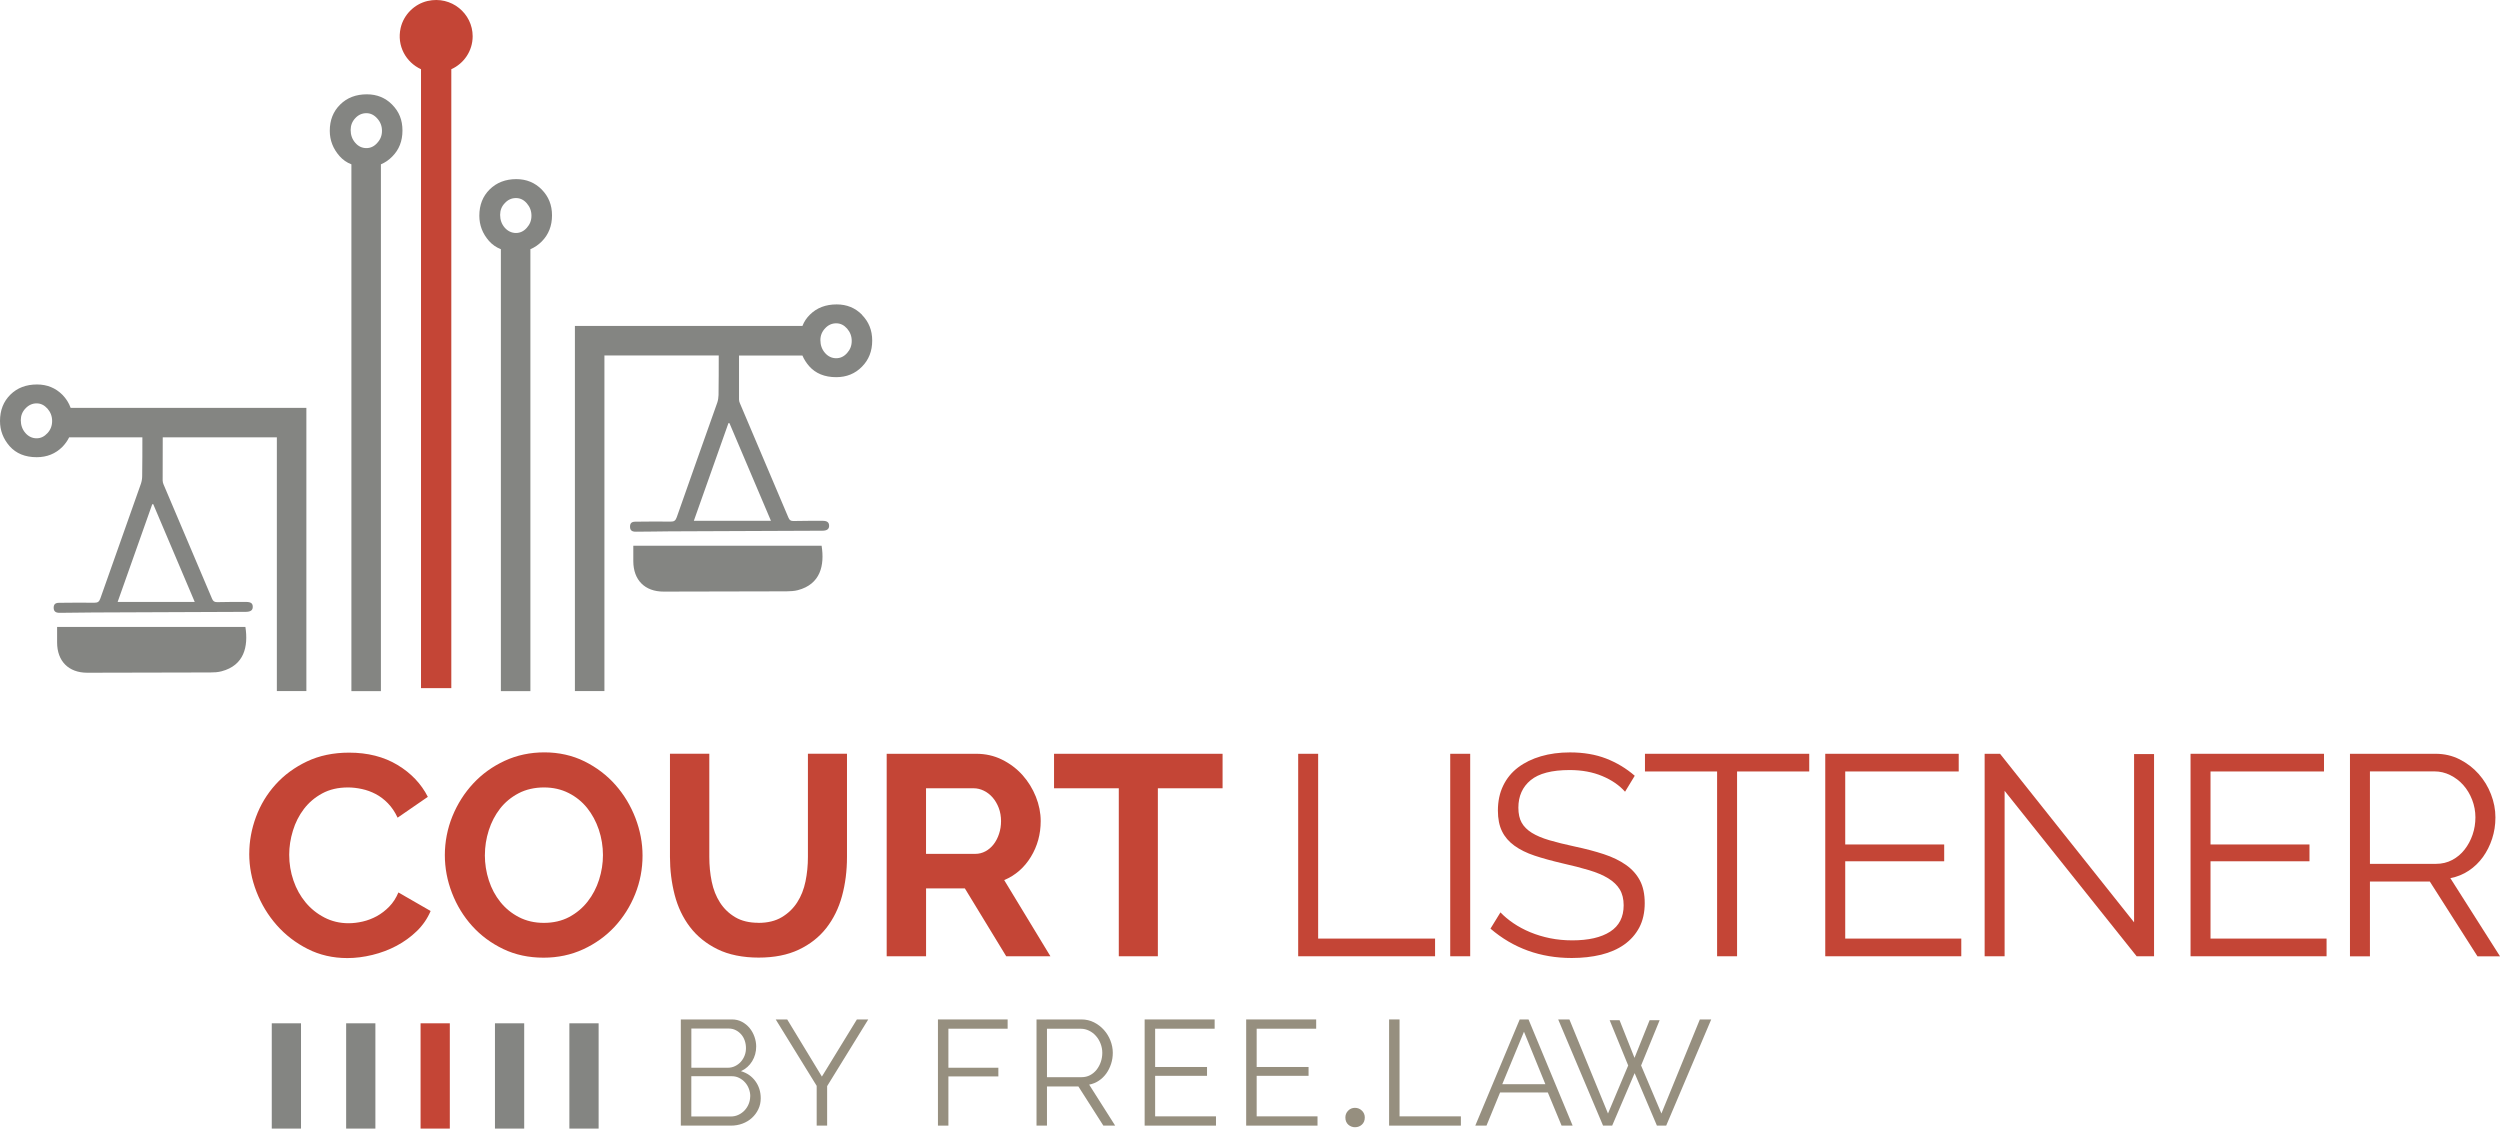
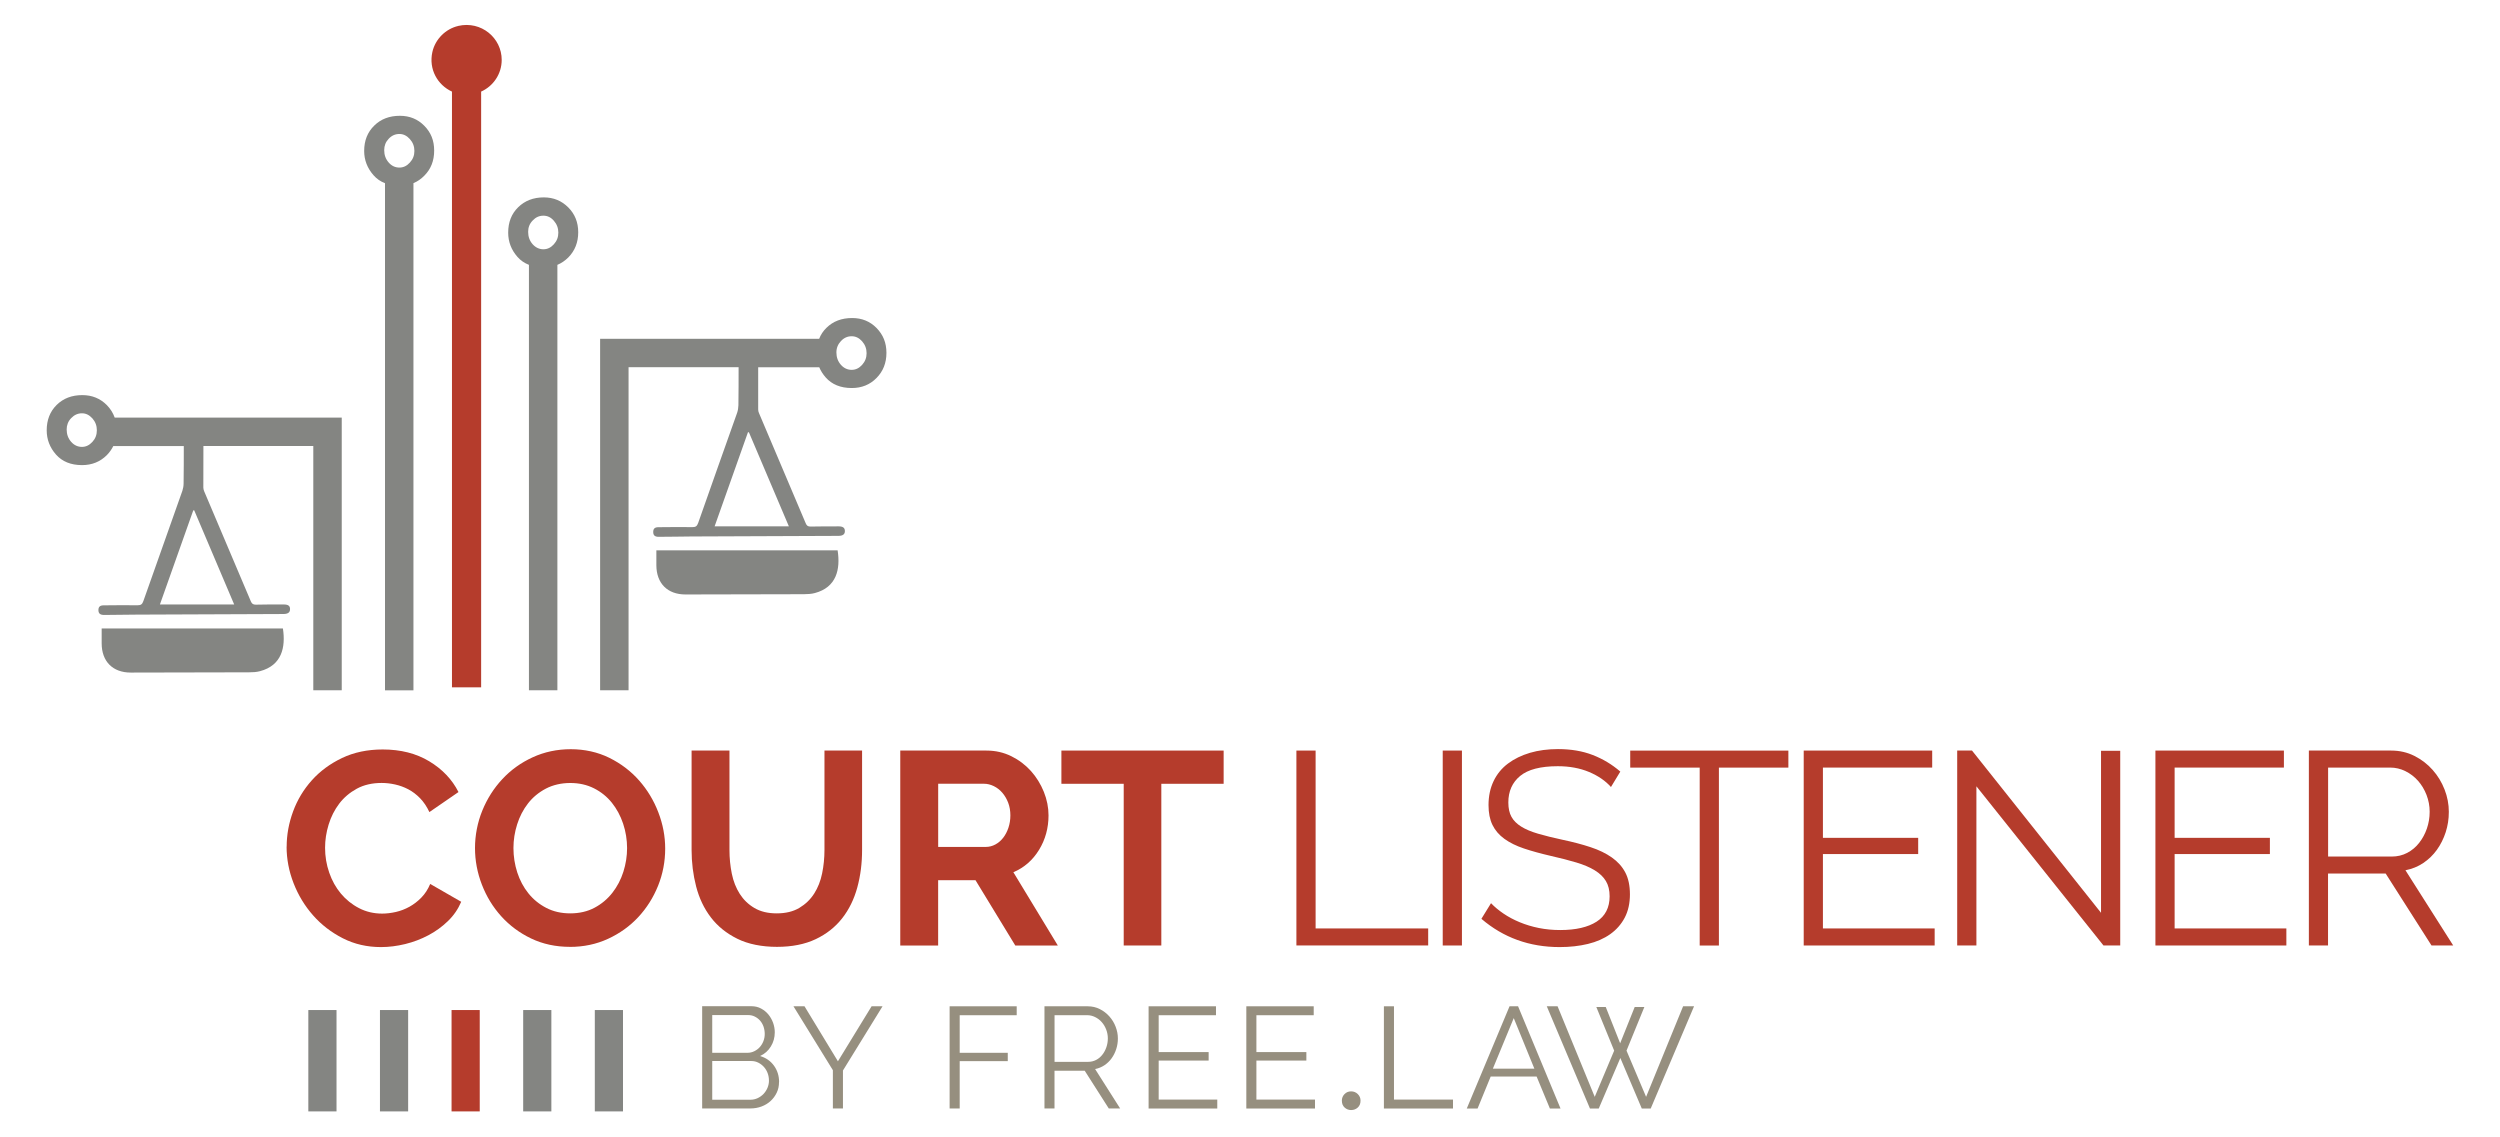
- <svg xmlns="http://www.w3.org/2000/svg" version="1.1" viewBox="0 0 633.54 286.002" id="svg126" width="633.54" height="286.002">
-   <defs id="defs4">
-     <style id="style2">
+ <svg xmlns="http://www.w3.org/2000/svg" version="1.1" viewBox="0 0 660 300">
+   <defs>
+     <style>
      .cls-1 {
        fill: #968f7f;
      }

      .cls-1, .cls-2, .cls-3 {
        stroke-width: 0px;
      }

      .cls-2 {
-         fill: #c44536;
+         fill: #b53c2c;
      }

      .cls-3 {
        fill: #848582;
      }
    </style>
  </defs>
-   <g id="Layer_2" data-name="Layer 2" transform="translate(-13.23,-6.998322)">
-     <g id="g16">
-       <rect class="cls-3" x="157.52" y="266.32" width="7.41" height="26.68" id="rect6" />
-       <rect class="cls-3" x="82.1" y="266.32" width="7.41" height="26.68" id="rect8" />
-       <rect class="cls-3" x="100.95" y="266.32" width="7.41" height="26.68" id="rect10" />
-       <rect class="cls-2" x="119.81" y="266.32" width="7.41" height="26.68" id="rect12" />
-       <rect class="cls-3" x="138.66" y="266.32" width="7.41" height="26.68" id="rect14" />
+   <g id="Layer_2" data-name="Layer 2">
+     <g>
+       <rect class="cls-3" x="157.03" y="266.65" width="7.44" height="26.76" />
+       <rect class="cls-3" x="81.4" y="266.65" width="7.44" height="26.76" />
+       <rect class="cls-3" x="100.31" y="266.65" width="7.44" height="26.76" />
+       <rect class="cls-2" x="119.21" y="266.65" width="7.44" height="26.76" />
+       <rect class="cls-3" x="138.12" y="266.65" width="7.44" height="26.76" />
    </g>
-     <g id="g48">
-       <g id="g26">
-         <path class="cls-2" d="m 76.4,223.31 c 0,-3.13 0.57,-6.23 1.7,-9.29 1.13,-3.06 2.78,-5.79 4.95,-8.2 2.17,-2.41 4.82,-4.36 7.95,-5.85 3.13,-1.49 6.7,-2.24 10.7,-2.24 4.72,0 8.8,1.04 12.25,3.11 3.44,2.07 6.01,4.77 7.7,8.09 l -7.66,5.28 c -0.68,-1.45 -1.49,-2.66 -2.46,-3.65 -0.96,-0.99 -2,-1.77 -3.11,-2.35 -1.11,-0.58 -2.27,-1 -3.47,-1.26 -1.21,-0.26 -2.39,-0.4 -3.54,-0.4 -2.51,0 -4.69,0.51 -6.54,1.52 -1.86,1.01 -3.4,2.33 -4.63,3.94 -1.23,1.62 -2.16,3.45 -2.78,5.49 -0.63,2.05 -0.94,4.08 -0.94,6.11 0,2.27 0.36,4.44 1.08,6.54 0.72,2.1 1.75,3.94 3.07,5.53 1.32,1.59 2.91,2.87 4.77,3.83 1.85,0.96 3.89,1.45 6.11,1.45 1.16,0 2.36,-0.14 3.61,-0.43 1.25,-0.29 2.44,-0.75 3.58,-1.37 1.13,-0.63 2.18,-1.43 3.14,-2.42 0.96,-0.99 1.73,-2.18 2.31,-3.58 l 8.17,4.7 c -0.82,1.93 -1.99,3.63 -3.51,5.1 -1.52,1.47 -3.23,2.71 -5.13,3.72 -1.9,1.01 -3.94,1.78 -6.11,2.31 -2.17,0.53 -4.29,0.8 -6.36,0.8 -3.66,0 -7.01,-0.77 -10.05,-2.31 -3.04,-1.54 -5.65,-3.55 -7.84,-6.03 -2.19,-2.48 -3.9,-5.3 -5.13,-8.46 -1.23,-3.16 -1.84,-6.37 -1.84,-9.65 z" id="path18" />
-         <path class="cls-2" d="m 150.98,249.69 c -3.76,0 -7.17,-0.73 -10.23,-2.2 -3.06,-1.47 -5.69,-3.42 -7.88,-5.85 -2.19,-2.43 -3.89,-5.22 -5.1,-8.35 -1.21,-3.13 -1.81,-6.33 -1.81,-9.61 0,-3.28 0.64,-6.7 1.92,-9.83 1.28,-3.13 3.04,-5.9 5.28,-8.31 2.24,-2.41 4.9,-4.32 7.99,-5.75 3.08,-1.42 6.43,-2.13 10.05,-2.13 3.62,0 7.09,0.76 10.15,2.28 3.06,1.52 5.67,3.51 7.84,5.96 2.17,2.46 3.85,5.25 5.06,8.38 1.2,3.13 1.81,6.31 1.81,9.54 0,3.42 -0.63,6.69 -1.88,9.79 -1.25,3.11 -2.99,5.85 -5.2,8.24 -2.22,2.38 -4.87,4.29 -7.95,5.71 -3.08,1.42 -6.43,2.13 -10.05,2.13 z M 136.1,223.67 c 0,2.22 0.34,4.36 1.01,6.43 0.67,2.07 1.65,3.9 2.93,5.49 1.28,1.59 2.84,2.87 4.7,3.83 1.85,0.96 3.96,1.45 6.32,1.45 2.36,0 4.54,-0.49 6.4,-1.48 1.85,-0.99 3.42,-2.3 4.7,-3.94 1.28,-1.64 2.24,-3.48 2.89,-5.53 0.65,-2.05 0.98,-4.13 0.98,-6.25 0,-2.12 -0.35,-4.36 -1.05,-6.43 -0.7,-2.07 -1.69,-3.9 -2.96,-5.49 -1.28,-1.59 -2.84,-2.85 -4.7,-3.79 -1.86,-0.94 -3.94,-1.41 -6.25,-1.41 -2.31,0 -4.55,0.49 -6.43,1.48 -1.88,0.99 -3.45,2.29 -4.7,3.9 -1.25,1.62 -2.2,3.45 -2.85,5.49 -0.65,2.05 -0.98,4.13 -0.98,6.25 z" id="path20" />
-         <path class="cls-2" d="m 205.4,240.87 c 2.36,0 4.35,-0.48 5.96,-1.45 1.61,-0.96 2.91,-2.22 3.9,-3.76 0.99,-1.54 1.69,-3.31 2.1,-5.31 0.41,-2 0.61,-4.06 0.61,-6.18 v -26.16 h 9.9 v 26.16 c 0,3.52 -0.42,6.82 -1.26,9.9 -0.84,3.08 -2.17,5.78 -3.97,8.09 -1.8,2.31 -4.13,4.14 -6.97,5.49 -2.84,1.35 -6.24,2.02 -10.19,2.02 -3.95,0 -7.58,-0.71 -10.44,-2.13 -2.87,-1.42 -5.19,-3.3 -6.97,-5.64 -1.78,-2.34 -3.07,-5.05 -3.87,-8.13 -0.79,-3.08 -1.19,-6.29 -1.19,-9.61 V 198 h 9.97 v 26.16 c 0,2.17 0.2,4.25 0.61,6.25 0.41,2 1.11,3.77 2.1,5.31 0.99,1.54 2.28,2.78 3.87,3.72 1.59,0.94 3.54,1.41 5.85,1.41 z" id="path22" />
-         <path class="cls-2" d="m 237.93,249.33 v -51.31 h 22.69 c 2.36,0 4.54,0.49 6.54,1.48 2,0.99 3.72,2.29 5.17,3.9 1.45,1.62 2.58,3.45 3.4,5.49 0.82,2.05 1.23,4.11 1.23,6.18 0,3.32 -0.83,6.35 -2.49,9.07 -1.66,2.72 -3.92,4.69 -6.76,5.89 l 11.71,19.3 h -11.2 l -10.48,-17.2 h -9.83 v 17.2 h -9.97 z m 9.97,-25.95 h 12.5 c 0.91,0 1.77,-0.22 2.57,-0.65 0.79,-0.43 1.48,-1.02 2.06,-1.77 0.58,-0.75 1.04,-1.63 1.37,-2.64 0.34,-1.01 0.51,-2.1 0.51,-3.25 0,-1.15 -0.19,-2.31 -0.58,-3.33 -0.39,-1.01 -0.9,-1.89 -1.55,-2.64 -0.65,-0.75 -1.4,-1.32 -2.24,-1.73 -0.84,-0.41 -1.7,-0.61 -2.57,-0.61 H 247.9 Z" id="path24" />
+     <g>
+       <g>
+         <path class="cls-2" d="M75.68,223.52c0-3.14.57-6.24,1.7-9.31,1.13-3.07,2.79-5.81,4.96-8.23,2.17-2.42,4.83-4.37,7.97-5.87,3.14-1.5,6.72-2.25,10.73-2.25,4.73,0,8.83,1.04,12.28,3.12,3.45,2.08,6.03,4.78,7.72,8.12l-7.68,5.29c-.68-1.45-1.5-2.67-2.46-3.66-.97-.99-2.01-1.78-3.12-2.36-1.11-.58-2.27-1-3.48-1.27-1.21-.27-2.39-.4-3.55-.4-2.51,0-4.7.51-6.56,1.52-1.86,1.02-3.41,2.33-4.64,3.95-1.23,1.62-2.16,3.46-2.79,5.51-.63,2.05-.94,4.1-.94,6.12,0,2.27.36,4.46,1.09,6.56.72,2.1,1.75,3.95,3.08,5.54,1.33,1.59,2.92,2.88,4.78,3.84,1.86.97,3.9,1.45,6.12,1.45,1.16,0,2.37-.15,3.62-.43,1.26-.29,2.45-.75,3.59-1.38,1.13-.63,2.19-1.44,3.15-2.43.97-.99,1.74-2.19,2.32-3.59l8.19,4.71c-.82,1.93-1.99,3.64-3.52,5.11-1.52,1.47-3.24,2.72-5.15,3.73-1.91,1.01-3.95,1.79-6.12,2.32-2.17.53-4.3.8-6.38.8-3.67,0-7.03-.77-10.07-2.32-3.04-1.55-5.67-3.56-7.86-6.05-2.2-2.49-3.91-5.31-5.15-8.48-1.23-3.16-1.85-6.39-1.85-9.68Z" />
+         <path class="cls-2" d="M150.48,249.97c-3.77,0-7.19-.74-10.26-2.21-3.07-1.47-5.7-3.43-7.9-5.87-2.2-2.44-3.9-5.23-5.11-8.37-1.21-3.14-1.81-6.35-1.81-9.64s.64-6.72,1.92-9.86c1.28-3.14,3.04-5.92,5.29-8.33,2.25-2.42,4.92-4.34,8.01-5.76,3.09-1.42,6.45-2.14,10.07-2.14s7.11.76,10.18,2.28c3.07,1.52,5.69,3.52,7.86,5.98,2.17,2.46,3.87,5.27,5.07,8.41,1.21,3.14,1.81,6.33,1.81,9.57,0,3.43-.63,6.7-1.88,9.82-1.26,3.12-3,5.87-5.22,8.26-2.22,2.39-4.88,4.3-7.97,5.73-3.09,1.43-6.45,2.14-10.07,2.14ZM135.55,223.88c0,2.22.34,4.37,1.01,6.45.68,2.08,1.65,3.91,2.94,5.51,1.28,1.59,2.85,2.88,4.71,3.84,1.86.97,3.97,1.45,6.34,1.45s4.55-.49,6.41-1.49c1.86-.99,3.43-2.31,4.71-3.95,1.28-1.64,2.25-3.49,2.9-5.54.65-2.05.98-4.14.98-6.27s-.35-4.37-1.05-6.45c-.7-2.08-1.69-3.91-2.97-5.51-1.28-1.59-2.85-2.86-4.71-3.8-1.86-.94-3.95-1.41-6.27-1.41s-4.57.5-6.45,1.49c-1.88.99-3.46,2.3-4.71,3.91-1.26,1.62-2.21,3.46-2.86,5.51-.65,2.05-.98,4.14-.98,6.27Z" />
+         <path class="cls-2" d="M205.05,241.13c2.37,0,4.36-.48,5.98-1.45,1.62-.97,2.92-2.22,3.91-3.77.99-1.55,1.69-3.32,2.1-5.33.41-2,.62-4.07.62-6.2v-26.24h9.93v26.24c0,3.53-.42,6.84-1.27,9.93-.85,3.09-2.17,5.8-3.99,8.12s-4.14,4.16-6.99,5.51c-2.85,1.35-6.26,2.03-10.22,2.03s-7.6-.71-10.47-2.14c-2.88-1.42-5.21-3.31-6.99-5.65-1.79-2.34-3.08-5.06-3.88-8.15-.8-3.09-1.2-6.31-1.2-9.64v-26.24h10v26.24c0,2.17.21,4.26.62,6.27.41,2.01,1.11,3.78,2.1,5.33.99,1.55,2.28,2.79,3.88,3.73s3.55,1.41,5.87,1.41Z" />
+         <path class="cls-2" d="M237.67,249.61v-51.46h22.76c2.37,0,4.55.5,6.56,1.49,2,.99,3.73,2.3,5.18,3.91,1.45,1.62,2.58,3.46,3.41,5.51.82,2.05,1.23,4.12,1.23,6.2,0,3.33-.83,6.37-2.5,9.1-1.67,2.73-3.93,4.7-6.78,5.91l11.74,19.35h-11.23l-10.51-17.25h-9.86v17.25h-10ZM247.67,223.59h12.54c.92,0,1.78-.22,2.57-.65.8-.43,1.49-1.03,2.07-1.78.58-.75,1.04-1.63,1.38-2.65.34-1.01.51-2.1.51-3.26s-.19-2.32-.58-3.33c-.39-1.01-.91-1.9-1.56-2.65-.65-.75-1.4-1.33-2.25-1.74-.85-.41-1.7-.62-2.57-.62h-12.1v16.67Z" />
      </g>
-       <path class="cls-2" d="m 323.06,206.76 h -16.41 v 42.57 h -9.9 v -42.57 h -16.41 v -8.74 h 42.71 v 8.74 z" id="path28" />
-       <g id="g46">
-         <path class="cls-2" d="m 342.21,249.33 v -51.31 h 5.06 v 46.83 h 29.63 v 4.48 z" id="path30" />
-         <path class="cls-2" d="m 380.74,249.33 v -51.31 h 5.06 v 51.31 z" id="path32" />
-         <path class="cls-2" d="m 425.04,207.63 c -1.45,-1.64 -3.37,-2.96 -5.78,-3.97 -2.41,-1.01 -5.16,-1.52 -8.24,-1.52 -4.53,0 -7.83,0.86 -9.9,2.57 -2.07,1.71 -3.11,4.04 -3.11,6.97 0,1.54 0.28,2.81 0.83,3.79 0.55,0.99 1.41,1.84 2.57,2.57 1.16,0.72 2.64,1.35 4.44,1.88 1.81,0.53 3.94,1.06 6.4,1.59 2.75,0.58 5.22,1.23 7.41,1.95 2.19,0.72 4.06,1.63 5.6,2.71 1.54,1.08 2.72,2.4 3.54,3.94 0.82,1.54 1.23,3.47 1.23,5.78 0,2.31 -0.46,4.41 -1.37,6.14 -0.92,1.73 -2.19,3.18 -3.83,4.34 -1.64,1.16 -3.59,2.01 -5.85,2.57 -2.27,0.55 -4.75,0.83 -7.44,0.83 -7.95,0 -14.82,-2.48 -20.6,-7.44 l 2.53,-4.12 c 0.91,0.96 2.01,1.88 3.29,2.75 1.28,0.87 2.7,1.63 4.26,2.28 1.57,0.65 3.24,1.16 5.02,1.52 1.78,0.36 3.66,0.54 5.64,0.54 4.09,0 7.29,-0.73 9.58,-2.2 2.29,-1.47 3.43,-3.7 3.43,-6.69 0,-1.59 -0.33,-2.93 -0.98,-4.01 -0.65,-1.08 -1.63,-2.02 -2.93,-2.82 -1.3,-0.8 -2.92,-1.48 -4.84,-2.06 -1.93,-0.58 -4.17,-1.16 -6.72,-1.73 -2.7,-0.63 -5.06,-1.28 -7.08,-1.95 -2.02,-0.67 -3.73,-1.52 -5.13,-2.53 -1.4,-1.01 -2.45,-2.23 -3.14,-3.65 -0.7,-1.42 -1.05,-3.17 -1.05,-5.24 0,-2.36 0.44,-4.47 1.34,-6.32 0.89,-1.85 2.16,-3.4 3.79,-4.63 1.64,-1.23 3.56,-2.17 5.78,-2.82 2.22,-0.65 4.67,-0.98 7.37,-0.98 3.42,0 6.47,0.52 9.14,1.55 2.67,1.04 5.1,2.49 7.26,4.37 l -2.46,4.05 z" id="path34" />
-         <path class="cls-2" d="m 471.72,202.5 h -18.29 v 46.83 h -5.06 V 202.5 h -18.28 v -4.48 h 41.63 z" id="path36" />
-         <path class="cls-2" d="m 510.25,244.85 v 4.48 h -34.47 v -51.31 h 33.82 v 4.48 H 480.84 V 221 h 25.08 v 4.26 h -25.08 v 19.59 z" id="path38" />
-         <path class="cls-2" d="m 521.23,207.41 v 41.92 h -5.06 v -51.31 h 3.9 l 33.97,42.71 v -42.64 h 5.06 v 51.24 h -4.41 z" id="path40" />
-         <path class="cls-2" d="m 602.82,244.85 v 4.48 h -34.47 v -51.31 h 33.82 v 4.48 H 573.41 V 221 h 25.08 v 4.26 h -25.08 v 19.59 z" id="path42" />
-         <path class="cls-2" d="m 608.75,249.33 v -51.31 h 21.68 c 2.22,0 4.25,0.47 6.11,1.41 1.85,0.94 3.46,2.17 4.81,3.69 1.35,1.52 2.4,3.24 3.14,5.17 0.75,1.93 1.12,3.88 1.12,5.85 0,1.97 -0.28,3.67 -0.83,5.38 -0.55,1.71 -1.33,3.25 -2.31,4.63 -0.99,1.37 -2.18,2.53 -3.58,3.47 -1.4,0.94 -2.96,1.58 -4.7,1.92 l 12.58,19.8 h -5.71 L 628.99,230.4 h -15.18 v 18.94 h -5.06 z m 5.06,-23.42 h 16.77 c 1.49,0 2.85,-0.33 4.08,-0.98 1.23,-0.65 2.28,-1.53 3.14,-2.64 0.87,-1.11 1.54,-2.36 2.02,-3.76 0.48,-1.4 0.72,-2.87 0.72,-4.41 0,-1.54 -0.28,-3.02 -0.83,-4.45 -0.55,-1.42 -1.3,-2.66 -2.24,-3.72 -0.94,-1.06 -2.05,-1.9 -3.32,-2.53 -1.28,-0.63 -2.61,-0.94 -4.01,-0.94 h -16.33 v 23.42 z" id="path44" />
+       <path class="cls-2" d="M323.04,206.92h-16.45v42.69h-9.93v-42.69h-16.45v-8.77h42.83v8.77Z" />
+       <g>
+         <path class="cls-2" d="M342.25,249.61v-51.46h5.07v46.96h29.72v4.49h-34.79Z" />
+         <path class="cls-2" d="M380.88,249.61v-51.46h5.07v51.46h-5.07Z" />
+         <path class="cls-2" d="M425.31,207.79c-1.45-1.64-3.38-2.97-5.8-3.99-2.42-1.01-5.17-1.52-8.26-1.52-4.54,0-7.85.86-9.93,2.57-2.08,1.72-3.12,4.05-3.12,6.99,0,1.55.28,2.82.83,3.81.55.99,1.41,1.85,2.57,2.57,1.16.73,2.65,1.35,4.46,1.88,1.81.53,3.95,1.06,6.41,1.59,2.75.58,5.23,1.23,7.43,1.96,2.2.72,4.07,1.63,5.62,2.72,1.55,1.09,2.73,2.4,3.55,3.95.82,1.55,1.23,3.48,1.23,5.8s-.46,4.42-1.38,6.16c-.92,1.74-2.2,3.19-3.84,4.35-1.64,1.16-3.6,2.02-5.87,2.57-2.27.55-4.76.83-7.46.83-7.97,0-14.86-2.49-20.66-7.46l2.54-4.13c.92.97,2.02,1.88,3.3,2.75,1.28.87,2.71,1.63,4.28,2.28,1.57.65,3.25,1.16,5.04,1.52,1.79.36,3.67.54,5.65.54,4.11,0,7.31-.74,9.6-2.21,2.29-1.47,3.44-3.71,3.44-6.7,0-1.59-.33-2.94-.98-4.02-.65-1.09-1.63-2.03-2.94-2.83-1.3-.8-2.92-1.49-4.86-2.07-1.93-.58-4.18-1.16-6.74-1.74-2.71-.63-5.07-1.28-7.1-1.96-2.03-.68-3.74-1.52-5.15-2.54-1.4-1.01-2.45-2.23-3.15-3.66-.7-1.42-1.05-3.18-1.05-5.25,0-2.37.45-4.48,1.34-6.34.89-1.86,2.16-3.41,3.81-4.64,1.64-1.23,3.58-2.17,5.8-2.83,2.22-.65,4.69-.98,7.39-.98,3.43,0,6.49.52,9.17,1.56,2.68,1.04,5.11,2.5,7.28,4.38l-2.46,4.06Z" />
+         <path class="cls-2" d="M472.13,202.65h-18.34v46.97h-5.07v-46.97h-18.34v-4.49h41.75v4.49Z" />
+         <path class="cls-2" d="M510.75,245.12v4.49h-34.57v-51.46h33.92v4.49h-28.85v18.55h25.15v4.28h-25.15v19.64h29.5Z" />
+         <path class="cls-2" d="M521.77,207.57v42.04h-5.07v-51.46h3.91l34.06,42.83v-42.76h5.07v51.39h-4.42l-33.56-42.04Z" />
+         <path class="cls-2" d="M603.6,245.12v4.49h-34.57v-51.46h33.92v4.49h-28.85v18.55h25.15v4.28h-25.15v19.64h29.5Z" />
+         <path class="cls-2" d="M609.54,249.61v-51.46h21.74c2.22,0,4.26.47,6.12,1.41,1.86.94,3.47,2.17,4.82,3.7,1.35,1.52,2.4,3.25,3.15,5.18.75,1.93,1.12,3.89,1.12,5.87s-.28,3.68-.83,5.4c-.56,1.72-1.33,3.26-2.32,4.64-.99,1.38-2.19,2.54-3.59,3.48-1.4.94-2.97,1.58-4.71,1.92l12.61,19.86h-5.73l-12.1-18.99h-15.22v18.99h-5.07ZM614.61,226.13h16.81c1.5,0,2.86-.33,4.1-.98,1.23-.65,2.28-1.53,3.15-2.65.87-1.11,1.55-2.37,2.03-3.77.48-1.4.73-2.87.73-4.42s-.28-3.03-.83-4.46c-.56-1.42-1.3-2.67-2.25-3.73-.94-1.06-2.05-1.91-3.33-2.54-1.28-.63-2.62-.94-4.02-.94h-16.38v23.48Z" />
      </g>
    </g>
-     <g id="g54">
-       <path class="cls-1" d="m 206.01,285.31 c 0,1.01 -0.2,1.94 -0.61,2.79 -0.4,0.85 -0.95,1.58 -1.63,2.2 -0.68,0.62 -1.48,1.1 -2.39,1.44 -0.91,0.34 -1.88,0.51 -2.92,0.51 h -12.7 v -26.91 h 12.96 c 0.93,0 1.78,0.2 2.54,0.61 0.76,0.4 1.4,0.93 1.93,1.57 0.53,0.64 0.94,1.38 1.23,2.2 0.29,0.82 0.44,1.65 0.44,2.48 0,1.36 -0.34,2.61 -1.02,3.73 -0.68,1.12 -1.63,1.96 -2.84,2.52 1.54,0.45 2.76,1.3 3.66,2.54 0.9,1.24 1.35,2.68 1.35,4.32 z m -17.58,-17.66 v 9.93 h 9.25 c 0.66,0 1.27,-0.14 1.84,-0.42 0.57,-0.28 1.05,-0.64 1.46,-1.1 0.4,-0.45 0.72,-0.98 0.95,-1.57 0.23,-0.59 0.34,-1.22 0.34,-1.88 0,-0.66 -0.11,-1.33 -0.32,-1.93 -0.21,-0.61 -0.52,-1.13 -0.91,-1.57 -0.39,-0.44 -0.85,-0.8 -1.38,-1.06 -0.53,-0.27 -1.11,-0.4 -1.74,-0.4 h -9.48 z m 14.93,17.2 c 0,-0.66 -0.11,-1.29 -0.34,-1.91 -0.23,-0.62 -0.55,-1.16 -0.97,-1.63 -0.42,-0.47 -0.91,-0.85 -1.48,-1.14 -0.57,-0.29 -1.18,-0.44 -1.84,-0.44 h -10.31 v 10.2 h 10.04 c 0.68,0 1.32,-0.14 1.91,-0.42 0.59,-0.28 1.11,-0.65 1.55,-1.12 0.44,-0.47 0.79,-1.01 1.04,-1.63 0.25,-0.62 0.38,-1.26 0.38,-1.91 z" id="path50" />
-       <path class="cls-1" d="m 212.72,265.34 8.79,14.48 8.87,-14.48 h 2.88 l -10.42,16.9 v 10.01 h -2.65 v -10.08 l -10.38,-16.83 h 2.92 z" id="path52" />
+     <g>
+       <path class="cls-1" d="M205.66,285.69c0,1.01-.2,1.94-.61,2.79-.41.85-.95,1.58-1.63,2.2-.68.62-1.48,1.1-2.39,1.44s-1.89.51-2.93.51h-12.73v-26.99h13c.94,0,1.79.2,2.55.61.76.41,1.41.93,1.94,1.58.53.65.94,1.38,1.24,2.2.29.82.44,1.65.44,2.49,0,1.37-.34,2.62-1.03,3.74-.68,1.13-1.63,1.97-2.85,2.53,1.55.46,2.77,1.31,3.67,2.55.9,1.24,1.35,2.69,1.35,4.33ZM188.03,267.98v9.96h9.27c.66,0,1.27-.14,1.84-.42.57-.28,1.06-.65,1.46-1.1.41-.46.72-.98.95-1.58.23-.6.34-1.22.34-1.88s-.11-1.33-.32-1.94c-.22-.61-.52-1.13-.91-1.58-.39-.44-.86-.8-1.39-1.06-.53-.27-1.12-.4-1.75-.4h-9.5ZM203,285.24c0-.66-.11-1.3-.34-1.92-.23-.62-.55-1.16-.97-1.63-.42-.47-.91-.85-1.48-1.14-.57-.29-1.18-.44-1.84-.44h-10.34v10.22h10.07c.68,0,1.32-.14,1.92-.42.59-.28,1.11-.65,1.56-1.12.44-.47.79-1.01,1.05-1.63.25-.62.38-1.26.38-1.92Z" />
+       <path class="cls-1" d="M212.39,265.66l8.82,14.52,8.89-14.52h2.89l-10.45,16.95v10.03h-2.66v-10.11l-10.41-16.88h2.93Z" />
    </g>
-     <g id="g64">
-       <path class="cls-1" d="m 250.92,292.25 v -26.91 h 17.66 v 2.35 h -15.01 v 9.89 h 12.66 v 2.2 h -12.66 v 12.47 z" id="path56" />
-       <path class="cls-1" d="m 275.9,292.25 v -26.91 h 11.37 c 1.16,0 2.23,0.25 3.2,0.74 0.97,0.49 1.81,1.14 2.52,1.93 0.71,0.8 1.26,1.7 1.65,2.71 0.39,1.01 0.59,2.03 0.59,3.07 0,1.04 -0.15,1.93 -0.44,2.82 -0.29,0.9 -0.7,1.71 -1.21,2.43 -0.52,0.72 -1.14,1.33 -1.88,1.82 -0.73,0.49 -1.55,0.83 -2.46,1 l 6.59,10.39 h -2.99 l -6.33,-9.93 h -7.96 v 9.93 z m 2.65,-12.28 h 8.79 c 0.78,0 1.5,-0.17 2.14,-0.51 0.64,-0.34 1.19,-0.8 1.65,-1.38 0.45,-0.58 0.81,-1.24 1.06,-1.97 0.25,-0.73 0.38,-1.5 0.38,-2.31 0,-0.81 -0.15,-1.59 -0.44,-2.33 -0.29,-0.75 -0.68,-1.4 -1.17,-1.95 -0.49,-0.56 -1.07,-1 -1.74,-1.33 -0.67,-0.33 -1.37,-0.49 -2.1,-0.49 h -8.57 v 12.28 z" id="path58" />
-       <path class="cls-1" d="m 321.38,289.9 v 2.35 H 303.3 v -26.91 h 17.74 v 2.35 h -15.08 v 9.7 h 13.15 v 2.24 h -13.15 v 10.27 h 15.43 z" id="path60" />
-       <path class="cls-1" d="m 347.11,289.9 v 2.35 h -18.08 v -26.91 h 17.74 v 2.35 h -15.08 v 9.7 h 13.15 v 2.24 h -13.15 v 10.27 h 15.43 z" id="path62" />
+     <g>
+       <path class="cls-1" d="M250.7,292.65v-26.99h17.71v2.36h-15.05v9.92h12.69v2.2h-12.69v12.5h-2.66Z" />
+       <path class="cls-1" d="M275.74,292.65v-26.99h11.4c1.17,0,2.24.25,3.21.74.97.49,1.82,1.14,2.53,1.94.71.8,1.26,1.7,1.65,2.72.39,1.01.59,2.04.59,3.08s-.15,1.93-.44,2.83c-.29.9-.7,1.71-1.22,2.43-.52.72-1.15,1.33-1.88,1.82-.74.49-1.56.83-2.47,1.01l6.61,10.41h-3l-6.35-9.96h-7.98v9.96h-2.66ZM278.41,280.33h8.82c.79,0,1.5-.17,2.15-.51s1.2-.8,1.65-1.39c.46-.58.81-1.24,1.06-1.98.25-.73.38-1.51.38-2.32s-.15-1.59-.44-2.34c-.29-.75-.68-1.4-1.18-1.96-.49-.56-1.08-1-1.75-1.33-.67-.33-1.37-.49-2.11-.49h-8.59v12.31Z" />
+       <path class="cls-1" d="M321.36,290.29v2.36h-18.13v-26.99h17.79v2.36h-15.13v9.73h13.19v2.24h-13.19v10.3h15.47Z" />
+       <path class="cls-1" d="M347.16,290.29v2.36h-18.13v-26.99h17.79v2.36h-15.13v9.73h13.19v2.24h-13.19v10.3h15.47Z" />
    </g>
-     <path class="cls-1" d="m 356.66,292.66 c -0.68,0 -1.26,-0.22 -1.75,-0.65 -0.49,-0.44 -0.74,-1.05 -0.74,-1.83 0,-0.66 0.23,-1.24 0.7,-1.72 0.47,-0.48 1.05,-0.72 1.73,-0.72 0.68,0 1.27,0.24 1.76,0.71 0.48,0.47 0.73,1.05 0.73,1.72 0,0.77 -0.24,1.38 -0.73,1.82 -0.48,0.44 -1.05,0.66 -1.71,0.66 z" id="path66" />
-     <g id="g72">
-       <path class="cls-1" d="m 365.25,292.25 v -26.91 h 2.65 v 24.56 h 15.54 v 2.35 z" id="path68" />
-       <path class="cls-1" d="m 398.34,265.34 h 2.24 l 11.18,26.91 h -2.8 l -3.49,-8.41 h -12.09 l -3.45,8.41 h -2.84 l 11.26,-26.91 z m 6.51,16.41 -5.42,-13.3 -5.5,13.3 z" id="path70" />
+     <path class="cls-1" d="M356.74,293.06c-.68,0-1.26-.22-1.75-.66-.49-.44-.74-1.05-.74-1.84,0-.67.24-1.24.7-1.72.47-.48,1.05-.72,1.74-.72s1.28.24,1.76.71c.49.48.73,1.05.73,1.73,0,.78-.24,1.39-.73,1.83-.49.44-1.06.66-1.71.66Z" />
+     <g>
+       <path class="cls-1" d="M365.35,292.65v-26.99h2.66v24.63h15.58v2.36h-18.24Z" />
+       <path class="cls-1" d="M398.53,265.66h2.24l11.21,26.99h-2.81l-3.5-8.44h-12.13l-3.46,8.44h-2.85l11.29-26.99ZM405.07,282.12l-5.44-13.34-5.51,13.34h10.95Z" />
    </g>
-     <path class="cls-1" d="m 421.15,265.53 h 2.5 l 3.79,9.55 3.83,-9.55 h 2.54 l -4.7,11.48 5.15,12.17 9.74,-23.84 h 2.88 l -11.41,26.91 h -2.35 l -5.65,-13.3 -5.69,13.3 h -2.31 L 408.1,265.34 h 2.84 l 9.78,23.84 5.12,-12.17 -4.7,-11.48 z" id="path74" />
-     <path class="cls-2" d="m 121.57,7.25 c -3.35,0.78 -6.05,3.49 -6.81,6.84 -1.03,4.56 1.38,8.71 5.16,10.45 v 156.84 h 7.68 V 24.54 c 3.19,-1.44 5.41,-4.63 5.41,-8.35 0,-5.77 -5.39,-10.33 -11.44,-8.94 z" id="path76" />
+     <path class="cls-1" d="M421.41,265.85h2.51l3.8,9.58,3.84-9.58h2.55l-4.71,11.52,5.17,12.2,9.77-23.91h2.89l-11.44,26.99h-2.36l-5.66-13.34-5.7,13.34h-2.32l-11.4-26.99h2.85l9.81,23.91,5.13-12.2-4.71-11.52Z" />
+     <path class="cls-2" d="M120.98,6.85c-3.36.78-6.07,3.5-6.83,6.86-1.03,4.57,1.38,8.74,5.17,10.47v157.28h7.7V24.18c3.2-1.44,5.43-4.64,5.43-8.37,0-5.79-5.4-10.36-11.47-8.97Z" />
  </g>
-   <g id="g91" transform="translate(-13.23,-6.998322)">
-     <path class="cls-3" d="m 221.44,145.29 h -47.72 v 3.94 c 0.02,4.77 2.92,7.69 7.67,7.69 10.39,-0.02 20.77,-0.05 31.18,-0.07 0.94,-0.02 1.93,-0.05 2.86,-0.3 5.73,-1.52 6.79,-6.26 6.01,-11.26 z" id="path79" />
-     <path class="cls-3" d="m 231.69,86.77 c -1.73,-1.75 -3.87,-2.63 -6.43,-2.63 -2.76,0 -5.02,0.85 -6.77,2.58 -0.85,0.83 -1.5,1.8 -1.91,2.88 h -57.66 v 92.53 h 7.48 c 0,0 0,-85.05 0,-85.05 h 28.97 c 0,3.34 0,6.68 -0.05,10.02 -0.02,0.64 -0.12,1.34 -0.32,1.93 -3.43,9.7 -6.89,19.37 -10.27,29.04 -0.3,0.85 -0.67,1.13 -1.52,1.11 -2.99,-0.05 -5.96,0 -8.94,0.02 -0.99,0 -1.38,0.39 -1.38,1.27 0,0.88 0.44,1.29 1.5,1.27 2.86,0 5.69,-0.07 8.54,-0.09 12.9,-0.05 25.79,-0.12 38.71,-0.16 1.17,0 1.73,-0.44 1.7,-1.29 -0.03,-0.85 -0.51,-1.22 -1.66,-1.22 -2.46,0 -4.91,0 -7.35,0.05 -0.71,0.02 -1.04,-0.21 -1.31,-0.88 -4.1,-9.67 -8.2,-19.32 -12.3,-28.99 -0.14,-0.3 -0.21,-0.62 -0.21,-0.94 V 97.1 h 16.07 c 0.39,0.94 0.97,1.84 1.7,2.69 1.64,1.84 3.91,2.79 6.86,2.79 2.6,0 4.79,-0.88 6.52,-2.65 1.73,-1.75 2.6,-3.94 2.6,-6.61 0,-2.67 -0.88,-4.77 -2.6,-6.54 z m -23.08,52.21 h -19.55 c 2.92,-8.24 5.85,-16.51 8.77,-24.76 h 0.25 c 3.5,8.2 6.98,16.4 10.52,24.76 z m 19.28,-42.51 c -0.78,0.88 -1.7,1.31 -2.76,1.31 -1.06,0 -2.05,-0.44 -2.83,-1.34 -0.78,-0.9 -1.17,-1.98 -1.17,-3.25 0,-1.17 0.41,-2.16 1.2,-2.99 0.78,-0.85 1.73,-1.27 2.81,-1.27 1.08,0 1.98,0.46 2.76,1.34 0.78,0.9 1.17,1.93 1.17,3.13 0,1.2 -0.39,2.19 -1.17,3.06 z" id="path81" />
-     <path class="cls-3" d="M 75.41,165.88 H 27.7 c 0,1.43 -0.02,2.67 0,3.91 0,4.77 2.92,7.69 7.65,7.69 10.39,-0.02 20.8,-0.05 31.18,-0.07 0.94,0 1.93,-0.05 2.86,-0.3 5.73,-1.52 6.79,-6.26 6.03,-11.24 z" id="path83" />
-     <path class="cls-3" d="m 31.13,110.35 c -0.44,-1.22 -1.13,-2.33 -2.07,-3.29 -1.75,-1.75 -3.89,-2.63 -6.45,-2.63 -2.74,0 -5,0.85 -6.75,2.58 -1.75,1.73 -2.63,3.96 -2.63,6.68 0,2.39 0.81,4.51 2.44,6.38 1.64,1.84 3.91,2.79 6.86,2.79 2.6,0 4.77,-0.88 6.52,-2.63 0.71,-0.74 1.27,-1.52 1.7,-2.4 h 18.56 c 0,3.27 0,6.56 -0.05,9.83 0,0.64 -0.12,1.34 -0.32,1.93 -3.41,9.7 -6.86,19.34 -10.27,29.04 -0.3,0.85 -0.64,1.11 -1.52,1.11 -2.97,-0.05 -5.96,0 -8.94,0.02 -0.97,0 -1.38,0.39 -1.38,1.27 0.02,0.88 0.46,1.27 1.52,1.27 2.83,-0.02 5.69,-0.07 8.52,-0.09 12.9,-0.07 25.82,-0.12 38.71,-0.16 1.2,-0.02 1.73,-0.44 1.7,-1.31 0,-0.83 -0.48,-1.2 -1.66,-1.2 -2.44,0 -4.91,-0.02 -7.35,0.05 -0.69,0 -1.04,-0.21 -1.31,-0.88 -4.08,-9.67 -8.2,-19.32 -12.3,-28.99 -0.12,-0.3 -0.21,-0.64 -0.21,-0.97 0,-3.62 0,-7.28 0.02,-10.92 h 28.92 v 64.3 h 7.48 c 0,0 0,-71.78 0,-71.78 z m -5.87,6.41 c -0.81,0.88 -1.7,1.31 -2.76,1.31 -1.06,0 -2.05,-0.44 -2.83,-1.34 -0.78,-0.9 -1.17,-1.98 -1.17,-3.25 0,-1.15 0.39,-2.16 1.2,-2.99 0.78,-0.83 1.73,-1.27 2.81,-1.27 1.08,0 1.96,0.46 2.76,1.34 0.78,0.9 1.17,1.93 1.17,3.13 0,1.2 -0.39,2.21 -1.17,3.06 z m 37.33,42.78 H 43.04 c 2.92,-8.24 5.85,-16.51 8.77,-24.76 0.07,0 0.16,0 0.25,-0.02 3.48,8.2 6.95,16.42 10.52,24.78 z" id="path85" />
-     <path class="cls-3" d="m 112.63,33.53 c -1.73,-1.75 -3.87,-2.63 -6.43,-2.63 -2.74,0 -5,0.85 -6.75,2.58 -1.77,1.73 -2.65,3.96 -2.65,6.68 0,2.39 0.83,4.51 2.46,6.38 0.83,0.94 1.84,1.66 3.02,2.1 v 133.5 h 7.48 V 48.64 c 1.06,-0.44 2,-1.08 2.86,-1.96 1.75,-1.75 2.6,-3.94 2.6,-6.61 0,-2.67 -0.85,-4.77 -2.6,-6.54 z m -3.8,9.69 c -0.78,0.88 -1.7,1.31 -2.74,1.31 -1.11,0 -2.05,-0.44 -2.83,-1.34 -0.78,-0.9 -1.17,-1.98 -1.17,-3.25 0,-1.17 0.39,-2.16 1.17,-2.99 0.78,-0.85 1.73,-1.27 2.83,-1.27 1.04,0 1.96,0.46 2.74,1.34 0.81,0.9 1.2,1.93 1.2,3.13 0,1.2 -0.39,2.19 -1.2,3.06 z" id="path87" />
-     <path class="cls-3" d="m 150.53,55.04 c -1.73,-1.75 -3.89,-2.65 -6.45,-2.65 -2.74,0 -5,0.88 -6.75,2.6 -1.75,1.73 -2.63,3.94 -2.63,6.68 0,2.39 0.81,4.51 2.44,6.38 0.83,0.94 1.84,1.64 3.02,2.1 v 111.99 h 7.48 V 70.15 c 1.06,-0.44 2.03,-1.11 2.88,-1.96 1.73,-1.75 2.6,-3.96 2.6,-6.61 0,-2.65 -0.88,-4.79 -2.6,-6.54 z m -3.8,9.69 c -0.78,0.88 -1.7,1.31 -2.76,1.31 -1.06,0 -2.05,-0.46 -2.83,-1.34 -0.78,-0.9 -1.17,-1.98 -1.17,-3.25 0,-1.17 0.39,-2.16 1.2,-2.99 0.78,-0.85 1.73,-1.27 2.81,-1.27 1.08,0 1.98,0.44 2.76,1.34 0.78,0.9 1.17,1.93 1.17,3.13 0,1.2 -0.39,2.19 -1.17,3.06 z" id="path89" />
+   <g id="Layer_3" data-name="Layer 3">
+     <g>
+       <path class="cls-3" d="M221.13,145.28h-47.85v3.95c.02,4.78,2.93,7.71,7.69,7.71,10.42-.02,20.83-.05,31.27-.07.95-.02,1.94-.05,2.86-.3,5.75-1.52,6.81-6.28,6.03-11.29Z" />
+       <path class="cls-3" d="M231.41,86.59c-1.73-1.76-3.88-2.63-6.44-2.63-2.77,0-5.03.85-6.79,2.59-.85.83-1.5,1.8-1.92,2.89h-57.83v92.79h7.51s0-85.29,0-85.29h29.05c0,3.35,0,6.7-.05,10.05-.02.65-.12,1.34-.32,1.94-3.44,9.72-6.91,19.42-10.3,29.12-.3.85-.67,1.13-1.52,1.11-3-.05-5.98,0-8.96.02-.99,0-1.39.39-1.39,1.27s.44,1.29,1.5,1.27c2.86,0,5.7-.07,8.57-.09,12.93-.05,25.87-.12,38.82-.16,1.18,0,1.73-.44,1.71-1.29s-.51-1.22-1.66-1.22c-2.47,0-4.92,0-7.37.05-.72.02-1.04-.21-1.32-.88-4.11-9.7-8.22-19.38-12.33-29.08-.14-.3-.21-.62-.21-.95v-11.15h16.12c.39.95.97,1.85,1.71,2.7,1.64,1.85,3.93,2.79,6.88,2.79,2.61,0,4.8-.88,6.54-2.66,1.73-1.76,2.61-3.95,2.61-6.63s-.88-4.78-2.61-6.56ZM208.27,138.95h-19.61c2.93-8.27,5.87-16.56,8.8-24.83h.25c3.51,8.22,7,16.44,10.55,24.83ZM227.6,96.32c-.79.88-1.71,1.32-2.77,1.32s-2.06-.44-2.84-1.34c-.79-.9-1.18-1.99-1.18-3.26,0-1.18.42-2.17,1.2-3,.79-.85,1.73-1.27,2.82-1.27s1.99.46,2.77,1.34c.79.9,1.18,1.94,1.18,3.14s-.39,2.19-1.18,3.07Z" />
+       <path class="cls-3" d="M74.69,165.92H26.84c0,1.43-.02,2.68,0,3.93,0,4.78,2.93,7.71,7.67,7.71,10.42-.02,20.85-.05,31.27-.07.95,0,1.94-.05,2.86-.3,5.75-1.52,6.81-6.28,6.05-11.27Z" />
+       <path class="cls-3" d="M30.28,110.24c-.44-1.22-1.13-2.33-2.08-3.3-1.76-1.76-3.9-2.63-6.47-2.63-2.75,0-5.01.85-6.77,2.59s-2.63,3.97-2.63,6.7c0,2.4.81,4.53,2.45,6.4,1.64,1.85,3.93,2.79,6.88,2.79,2.61,0,4.78-.88,6.54-2.63.72-.74,1.27-1.52,1.71-2.4h18.61c0,3.28,0,6.58-.05,9.86,0,.65-.12,1.34-.32,1.94-3.42,9.72-6.88,19.4-10.3,29.12-.3.85-.65,1.11-1.52,1.11-2.98-.05-5.98,0-8.96.02-.97,0-1.39.39-1.39,1.27.02.88.46,1.27,1.52,1.27,2.84-.02,5.7-.07,8.54-.09,12.93-.07,25.89-.12,38.82-.16,1.2-.02,1.73-.44,1.71-1.32,0-.83-.49-1.2-1.66-1.2-2.45,0-4.92-.02-7.37.05-.69,0-1.04-.21-1.32-.88-4.09-9.7-8.22-19.38-12.33-29.08-.12-.3-.21-.65-.21-.97,0-3.63,0-7.3.02-10.95h29.01v64.48h7.51s0-71.98,0-71.98H30.28ZM24.39,116.66c-.81.88-1.71,1.32-2.77,1.32s-2.06-.44-2.84-1.34c-.79-.9-1.18-1.99-1.18-3.26,0-1.15.39-2.17,1.2-3,.79-.83,1.73-1.27,2.82-1.27s1.96.46,2.77,1.34c.79.9,1.18,1.94,1.18,3.14s-.39,2.22-1.18,3.07ZM61.83,159.57h-19.61c2.93-8.27,5.87-16.56,8.8-24.83.07,0,.16,0,.25-.02,3.49,8.22,6.97,16.47,10.55,24.85Z" />
+       <path class="cls-3" d="M112.01,33.2c-1.73-1.76-3.88-2.63-6.44-2.63-2.75,0-5.01.85-6.77,2.59-1.78,1.73-2.66,3.97-2.66,6.7,0,2.4.83,4.53,2.47,6.4.83.95,1.85,1.66,3.03,2.1v133.88h7.51V48.35c1.06-.44,2.01-1.09,2.86-1.96,1.76-1.76,2.61-3.95,2.61-6.63s-.85-4.78-2.61-6.56ZM108.2,42.92c-.79.88-1.71,1.32-2.75,1.32-1.11,0-2.06-.44-2.84-1.34-.79-.9-1.18-1.99-1.18-3.26,0-1.18.39-2.17,1.18-3,.79-.85,1.73-1.27,2.84-1.27,1.04,0,1.96.46,2.75,1.34.81.9,1.2,1.94,1.2,3.14s-.39,2.19-1.2,3.07Z" />
+       <path class="cls-3" d="M150.03,54.77c-1.73-1.76-3.9-2.66-6.47-2.66-2.75,0-5.01.88-6.77,2.61-1.76,1.73-2.63,3.95-2.63,6.7,0,2.4.81,4.53,2.45,6.4.83.95,1.85,1.64,3.03,2.1v112.31h7.51v-112.31c1.06-.44,2.03-1.11,2.89-1.96,1.73-1.76,2.61-3.97,2.61-6.63s-.88-4.8-2.61-6.56ZM146.22,64.49c-.79.88-1.71,1.32-2.77,1.32s-2.06-.46-2.84-1.34c-.79-.9-1.18-1.99-1.18-3.26,0-1.18.39-2.17,1.2-3,.79-.85,1.73-1.27,2.82-1.27s1.99.44,2.77,1.34c.79.9,1.18,1.94,1.18,3.14s-.39,2.19-1.18,3.07Z" />
+     </g>
  </g>
</svg>
